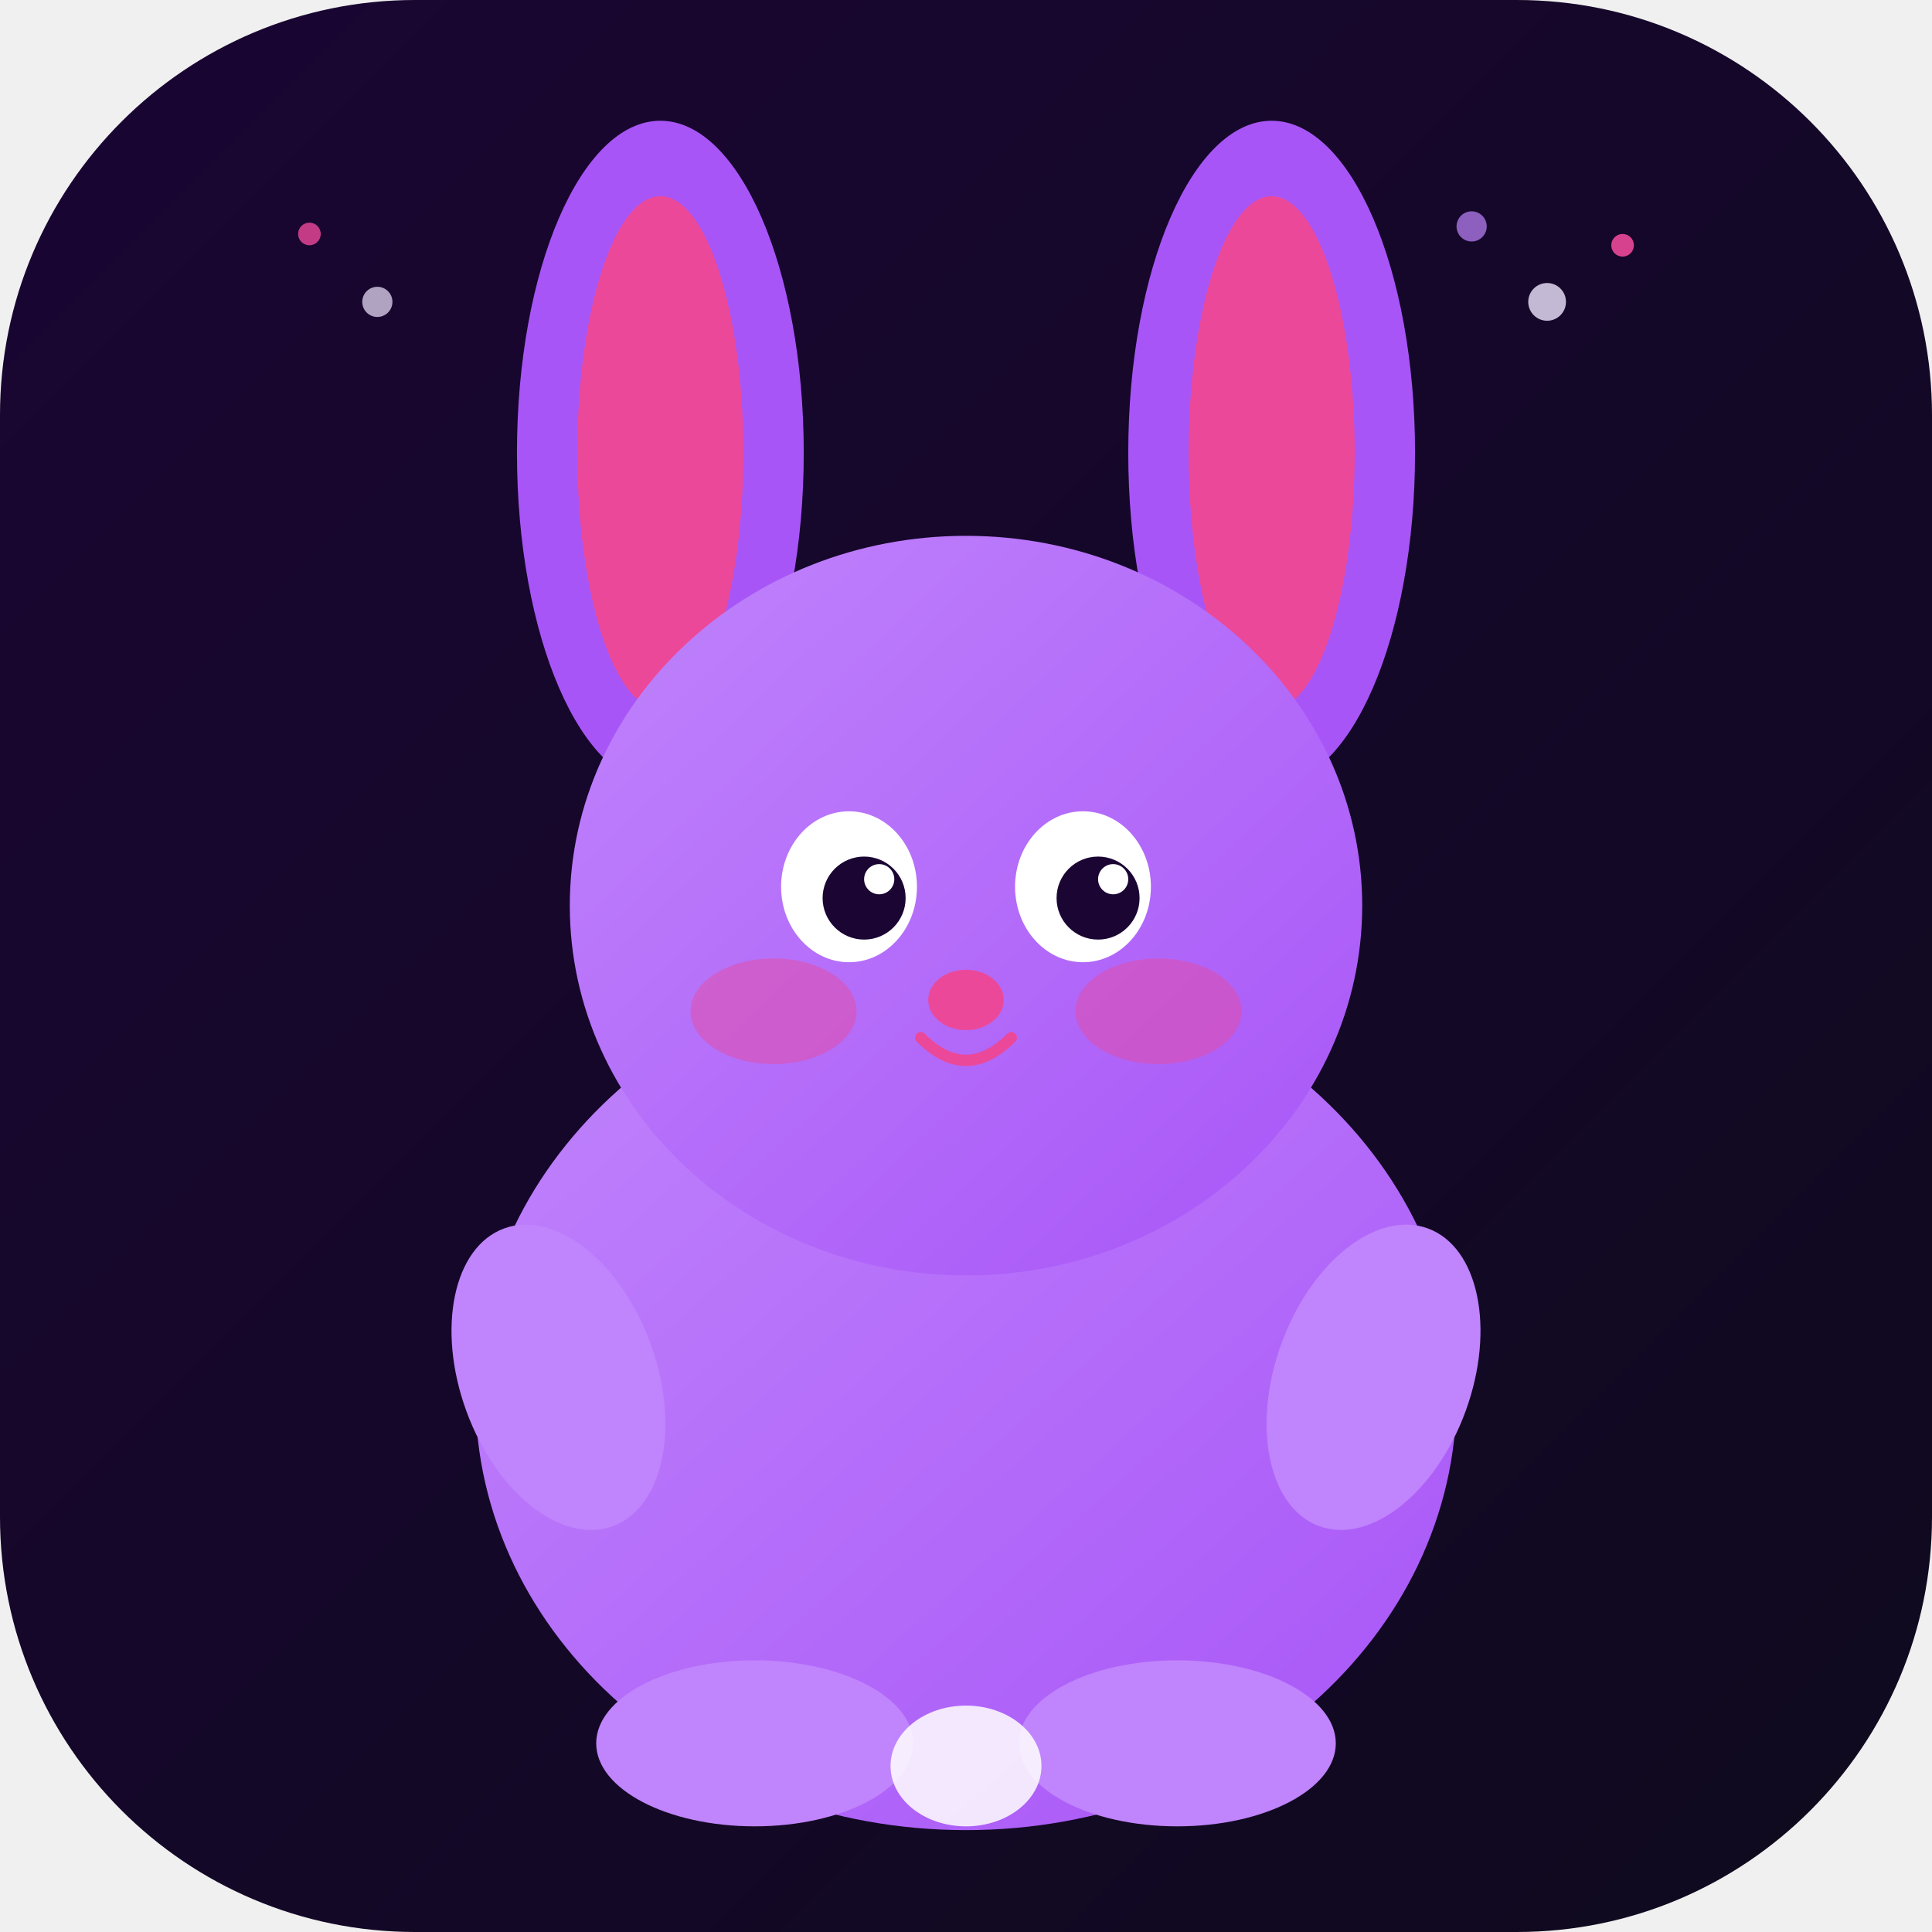
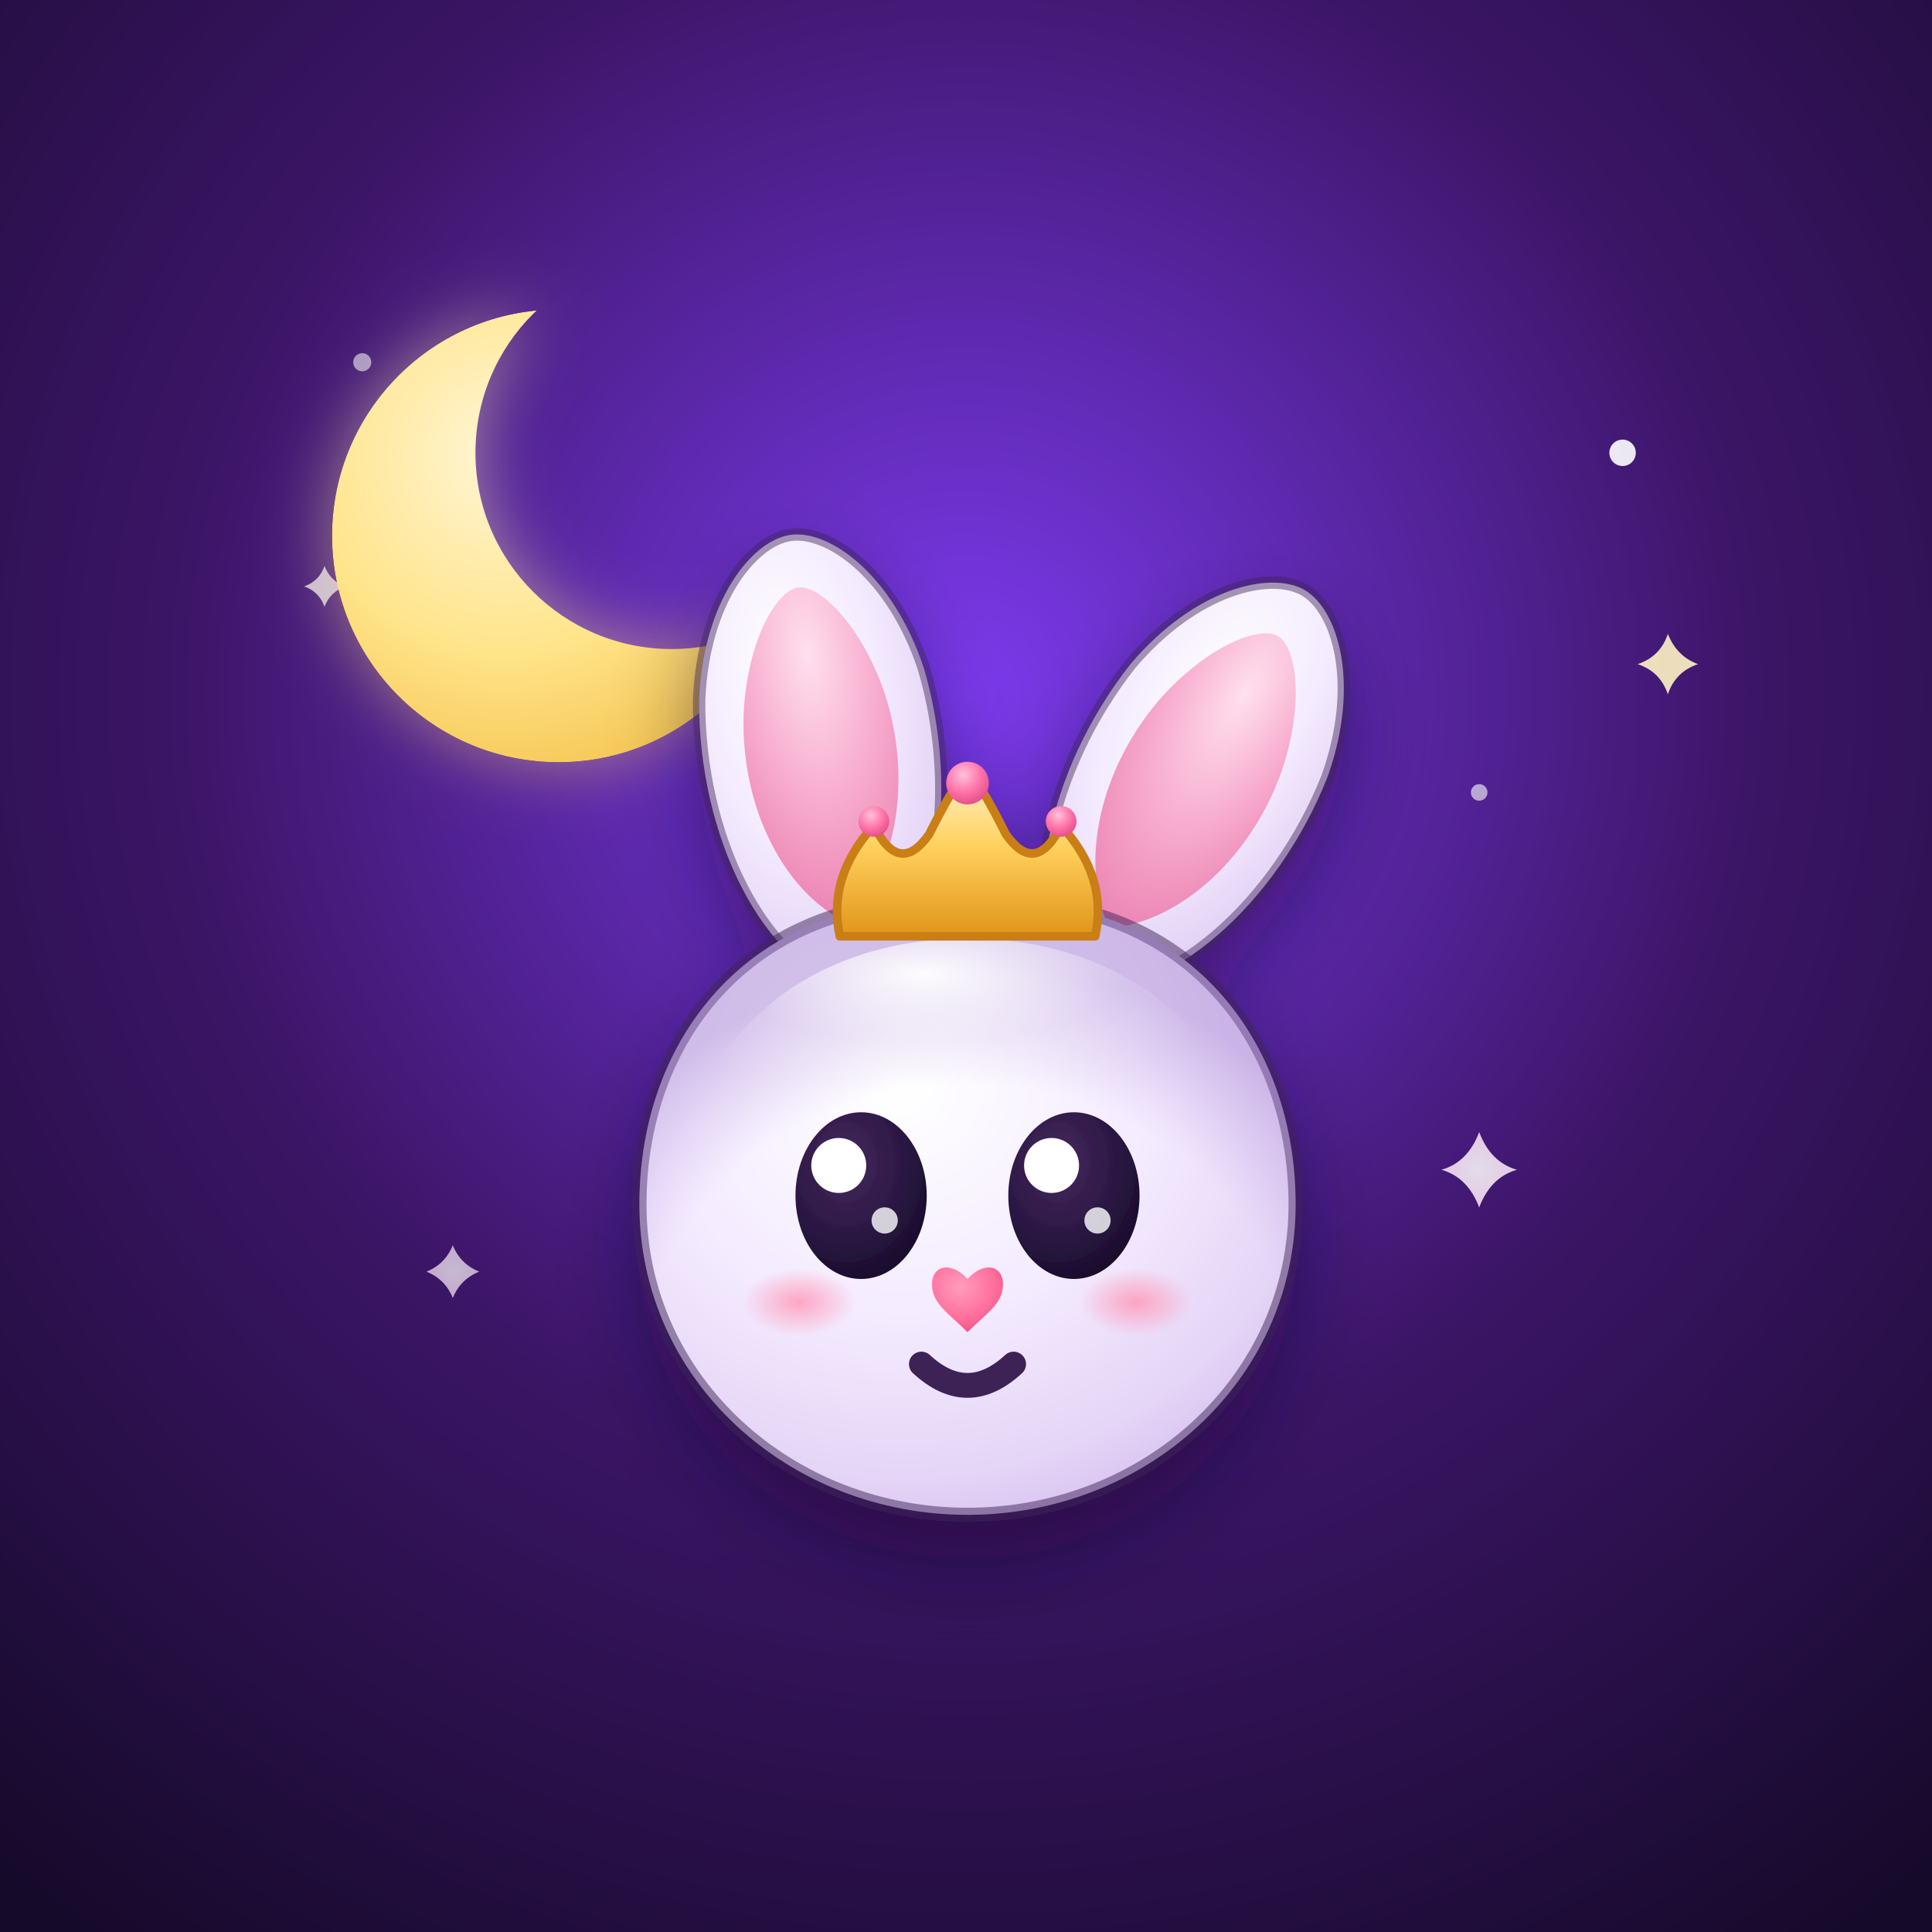
- <svg xmlns="http://www.w3.org/2000/svg" viewBox="0 0 512 512">
+ <svg xmlns="http://www.w3.org/2000/svg" viewBox="0 0 512 512" width="512" height="512" role="img" aria-label="Conejita">
  <defs>
-     <linearGradient id="bg" x1="0%" y1="0%" x2="100%" y2="100%">
-       <stop offset="0%" stop-color="#1a0533" />
-       <stop offset="100%" stop-color="#0f0a1e" />
+     <radialGradient id="bg" cx="50%" cy="36%" r="78%">
+       <stop offset="0%" stop-color="#7c3aed" />
+       <stop offset="52%" stop-color="#3b1566" />
+       <stop offset="100%" stop-color="#160a2b" />
+     </radialGradient>
+     <radialGradient id="moon" cx="38%" cy="32%" r="80%">
+       <stop offset="0%" stop-color="#FFF6D6" />
+       <stop offset="55%" stop-color="#FFE48A" />
+       <stop offset="100%" stop-color="#F4C04A" />
+     </radialGradient>
+     <filter id="moonGlow" x="-60%" y="-60%" width="220%" height="220%">
+       <feGaussianBlur stdDeviation="9" />
+     </filter>
+     <mask id="cresc">
+       <circle cx="148" cy="142" r="60" fill="#fff" />
+       <circle cx="178" cy="120" r="52" fill="#000" />
+     </mask>
+     <radialGradient id="fur" cx="40%" cy="30%" r="80%">
+       <stop offset="0%" stop-color="#FFFFFF" />
+       <stop offset="48%" stop-color="#F4EBFF" />
+       <stop offset="80%" stop-color="#E5D5F6" />
+       <stop offset="100%" stop-color="#D2BBEF" />
+     </radialGradient>
+     <radialGradient id="occ" cx="50%" cy="80%" r="70%">
+       <stop offset="0%" stop-color="#A981D8" stop-opacity="0" />
+       <stop offset="72%" stop-color="#A981D8" stop-opacity="0" />
+       <stop offset="100%" stop-color="#9670C9" stop-opacity=".4" />
+     </radialGradient>
+     <radialGradient id="gloss" cx="42%" cy="18%" r="60%">
+       <stop offset="0%" stop-color="#FFFFFF" stop-opacity=".95" />
+       <stop offset="60%" stop-color="#FFFFFF" stop-opacity=".15" />
+       <stop offset="100%" stop-color="#FFFFFF" stop-opacity="0" />
+     </radialGradient>
+     <radialGradient id="ear" cx="50%" cy="20%" r="90%">
+       <stop offset="0%" stop-color="#FFE0EE" />
+       <stop offset="50%" stop-color="#F7ABCD" />
+       <stop offset="100%" stop-color="#E879AC" />
+     </radialGradient>
+     <radialGradient id="eye" cx="38%" cy="30%" r="80%">
+       <stop offset="0%" stop-color="#46295F" />
+       <stop offset="60%" stop-color="#291641" />
+       <stop offset="100%" stop-color="#150A26" />
+     </radialGradient>
+     <radialGradient id="blush" cx="50%" cy="50%" r="50%">
+       <stop offset="0%" stop-color="#FF9DBC" stop-opacity=".9" />
+       <stop offset="100%" stop-color="#FF9DBC" stop-opacity="0" />
+     </radialGradient>
+     <radialGradient id="nose" cx="40%" cy="30%" r="80%">
+       <stop offset="0%" stop-color="#FF9CBD" />
+       <stop offset="60%" stop-color="#FF6F9C" />
+       <stop offset="100%" stop-color="#E84C82" />
+     </radialGradient>
+     <linearGradient id="gold" x1="0" y1="0" x2="0" y2="1">
+       <stop offset="0%" stop-color="#FFF1C4" />
+       <stop offset="45%" stop-color="#FFD05C" />
+       <stop offset="100%" stop-color="#E0941A" />
    </linearGradient>
-     <linearGradient id="bodyGrad" x1="0%" y1="0%" x2="100%" y2="100%">
-       <stop offset="0%" stop-color="#c084fc" />
-       <stop offset="100%" stop-color="#a855f7" />
-     </linearGradient>
+     <radialGradient id="gem" cx="40%" cy="30%" r="80%">
+       <stop offset="0%" stop-color="#FFC2DC" />
+       <stop offset="55%" stop-color="#FF6FA5" />
+       <stop offset="100%" stop-color="#DC4684" />
+     </radialGradient>
+     <radialGradient id="spark" cx="50%" cy="50%" r="50%">
+       <stop offset="0%" stop-color="#FFFFFF" />
+       <stop offset="100%" stop-color="#FFE6F4" />
+     </radialGradient>
+     <filter id="sh" x="-40%" y="-40%" width="180%" height="180%">
+       <feDropShadow dx="0" dy="11" stdDeviation="11" flood-color="#1a0a30" flood-opacity=".45" />
+     </filter>
  </defs>
-   <rect width="512" height="512" rx="110" fill="url(#bg)" />
-   <ellipse cx="175" cy="120" rx="38" ry="88" fill="#a855f7" />
-   <ellipse cx="175" cy="120" rx="22" ry="68" fill="#ec4899" />
-   <ellipse cx="337" cy="120" rx="38" ry="88" fill="#a855f7" />
-   <ellipse cx="337" cy="120" rx="22" ry="68" fill="#ec4899" />
-   <ellipse cx="256" cy="370" rx="130" ry="115" fill="url(#bodyGrad)" />
-   <ellipse cx="256" cy="240" rx="105" ry="98" fill="url(#bodyGrad)" />
-   <ellipse cx="205" cy="268" rx="22" ry="14" fill="rgba(236,72,153,0.45)" />
-   <ellipse cx="307" cy="268" rx="22" ry="14" fill="rgba(236,72,153,0.45)" />
-   <ellipse cx="225" cy="235" rx="18" ry="20" fill="white" />
-   <ellipse cx="287" cy="235" rx="18" ry="20" fill="white" />
-   <circle cx="229" cy="238" r="11" fill="#1a0533" />
-   <circle cx="291" cy="238" r="11" fill="#1a0533" />
-   <circle cx="233" cy="233" r="4" fill="white" />
-   <circle cx="295" cy="233" r="4" fill="white" />
-   <ellipse cx="256" cy="265" rx="10" ry="8" fill="#ec4899" />
-   <path d="M244 275 Q256 287 268 275" stroke="#ec4899" stroke-width="3" fill="none" stroke-linecap="round" />
-   <ellipse cx="200" cy="462" rx="42" ry="22" fill="#c084fc" />
-   <ellipse cx="312" cy="462" rx="42" ry="22" fill="#c084fc" />
-   <ellipse cx="148" cy="365" rx="26" ry="42" fill="#c084fc" transform="rotate(-20 148 365)" />
-   <ellipse cx="364" cy="365" rx="26" ry="42" fill="#c084fc" transform="rotate(20 364 365)" />
-   <ellipse cx="256" cy="468" rx="20" ry="16" fill="white" opacity="0.85" />
-   <circle cx="410" cy="80" r="5" fill="#f0e6ff" opacity="0.8" />
-   <circle cx="430" cy="65" r="3" fill="#ec4899" opacity="0.9" />
-   <circle cx="390" cy="60" r="4" fill="#c084fc" opacity="0.7" />
-   <circle cx="100" cy="80" r="4" fill="#f0e6ff" opacity="0.7" />
-   <circle cx="82" cy="62" r="3" fill="#ec4899" opacity="0.8" />
+   <rect width="512" height="512" fill="url(#bg)" />
+   <g fill="#FFFFFF">
+     <circle cx="430" cy="120" r="3.5" opacity=".9" />
+     <circle cx="392" cy="210" r="2.2" opacity=".6" />
+     <circle cx="96" cy="96" r="2.4" opacity=".55" />
+     <path d="M442,168 q2.4,6 8,8 q-6,2 -8,8 q-2,-6 -8,-8 q6,-2 8,-8 Z" fill="#FFF3C4" opacity=".9" />
+     <path d="M86,150 q1.6,4 5.4,5.4 q-4,1.6 -5.4,5.4 q-1.4,-4 -5.4,-5.4 q4,-1.4 5.4,-5.4 Z" fill="#FFFFFF" opacity=".7" />
+   </g>
+   <g filter="url(#moonGlow)" opacity=".5">
+     <circle cx="148" cy="142" r="60" fill="url(#moon)" mask="url(#cresc)" />
+   </g>
+   <circle cx="148" cy="142" r="60" fill="url(#moon)" mask="url(#cresc)" />
+   <g filter="url(#sh)">
+     <g transform="translate(106,150) scale(4.7)">
+       <g transform="translate(25.5,23) rotate(-8)">
+         <g>
+           <path d="M0,1 C-5,-1 -7.5,-9 -6.4,-16.5 C-5.4,-22 -2.2,-25 0,-25 C2.2,-25 5.4,-22 6.4,-16.5 C7.5,-9 5,-1 0,1 Z" fill="url(#fur)" stroke="#3D2257" stroke-width=".7" stroke-opacity=".45" />
+           <path d="M0,-3 C-3,-5 -5,-10 -4,-15.5 C-3.2,-19.5 -1.2,-22 0,-22 C1.2,-22 3.2,-19.5 4,-15.5 C5,-10 3,-5 0,-3 Z" fill="url(#ear)" />
+         </g>
+       </g>
+       <g transform="translate(38.5,23) rotate(30)">
+         <g>
+           <path d="M0,1 C-5,-1 -7.5,-9 -6.4,-16.5 C-5.4,-22 -2.2,-25 0,-25 C2.2,-25 5.4,-22 6.4,-16.5 C7.5,-9 5,-1 0,1 Z" fill="url(#fur)" stroke="#3D2257" stroke-width=".7" stroke-opacity=".45" />
+           <path d="M0,-3 C-3,-5 -5,-10 -4,-15.5 C-3.2,-19.5 -1.2,-22 0,-22 C1.2,-22 3.2,-19.5 4,-15.5 C5,-10 3,-5 0,-3 Z" fill="url(#ear)" />
+         </g>
+       </g>
+       <path d="M32,19 C20.5,18 13.5,26 13.5,36 C13.5,46 22,53.5 32,53.5 C42,53.5 50.5,46 50.5,36 C50.5,26 43.5,18 32,19 Z" fill="url(#fur)" stroke="#3D2257" stroke-width=".8" stroke-opacity=".5" />
+       <path d="M32,19 C20.5,18 13.5,26 13.5,36 C13.5,46 22,53.5 32,53.5 C42,53.5 50.5,46 50.5,36 C50.5,26 43.5,18 32,19 Z" fill="url(#occ)" />
+       <path d="M32,21 C23.5,21 17.5,26 16.5,32 C23.5,27 40.5,27 47.5,32 C46.5,26 40.5,21 32,21 Z" fill="url(#gloss)" />
+       <ellipse cx="22.5" cy="41.5" rx="3.2" ry="1.9" fill="url(#blush)" />
+       <ellipse cx="41.5" cy="41.5" rx="3.2" ry="1.9" fill="url(#blush)" />
+       <ellipse cx="26" cy="35.5" rx="3.7" ry="4.7" fill="url(#eye)" />
+       <circle cx="24.74" cy="33.8" r="1.55" fill="#fff" />
+       <circle cx="27.33" cy="36.9" r="0.74" fill="#fff" opacity=".8" />
+       <ellipse cx="38" cy="35.5" rx="3.7" ry="4.7" fill="url(#eye)" />
+       <circle cx="36.74" cy="33.8" r="1.55" fill="#fff" />
+       <circle cx="39.33" cy="36.9" r="0.74" fill="#fff" opacity=".8" />
+       <path d="M32,43.2 C30.9,42.1 30,41.6 30,40.5 C30,39.4 31.1,39.2 32,40.2 C32.9,39.2 34,39.4 34,40.5 C34,41.6 33.1,42.1 32,43.2 Z" fill="url(#nose)" />
+       <path d="M29.4,45 Q32,47.4 34.6,45" stroke="#3D2257" stroke-width="1.4" fill="none" stroke-linecap="round" />
+       <g transform="translate(32,18) scale(0.24)">
+         <path d="M -30,12 Q -33,-2 -22,-14 Q -16,-2 -9,-12 Q -2,-26 0,-26 Q 2,-26 9,-12 Q 16,-2 22,-14 Q 33,-2 30,12 Z" fill="url(#gold)" stroke="#C97E12" stroke-width="2" stroke-linejoin="round" />
+         <circle cx="-22" cy="-15" r="3.6" fill="url(#gem)" />
+         <circle cx="22" cy="-15" r="3.6" fill="url(#gem)" />
+         <circle cx="0" cy="-24" r="5" fill="url(#gem)" />
+       </g>
+     </g>
+   </g>
+   <path d="M392,300 q3,8 10,10 q-7,2 -10,10 q-3,-8 -10,-10 q7,-2 10,-10 Z" fill="url(#spark)" opacity=".85" />
+   <path d="M120,330 q2,5 7,7 q-5,2 -7,7 q-2,-5 -7,-7 q5,-2 7,-7 Z" fill="url(#spark)" opacity=".7" />
</svg>
